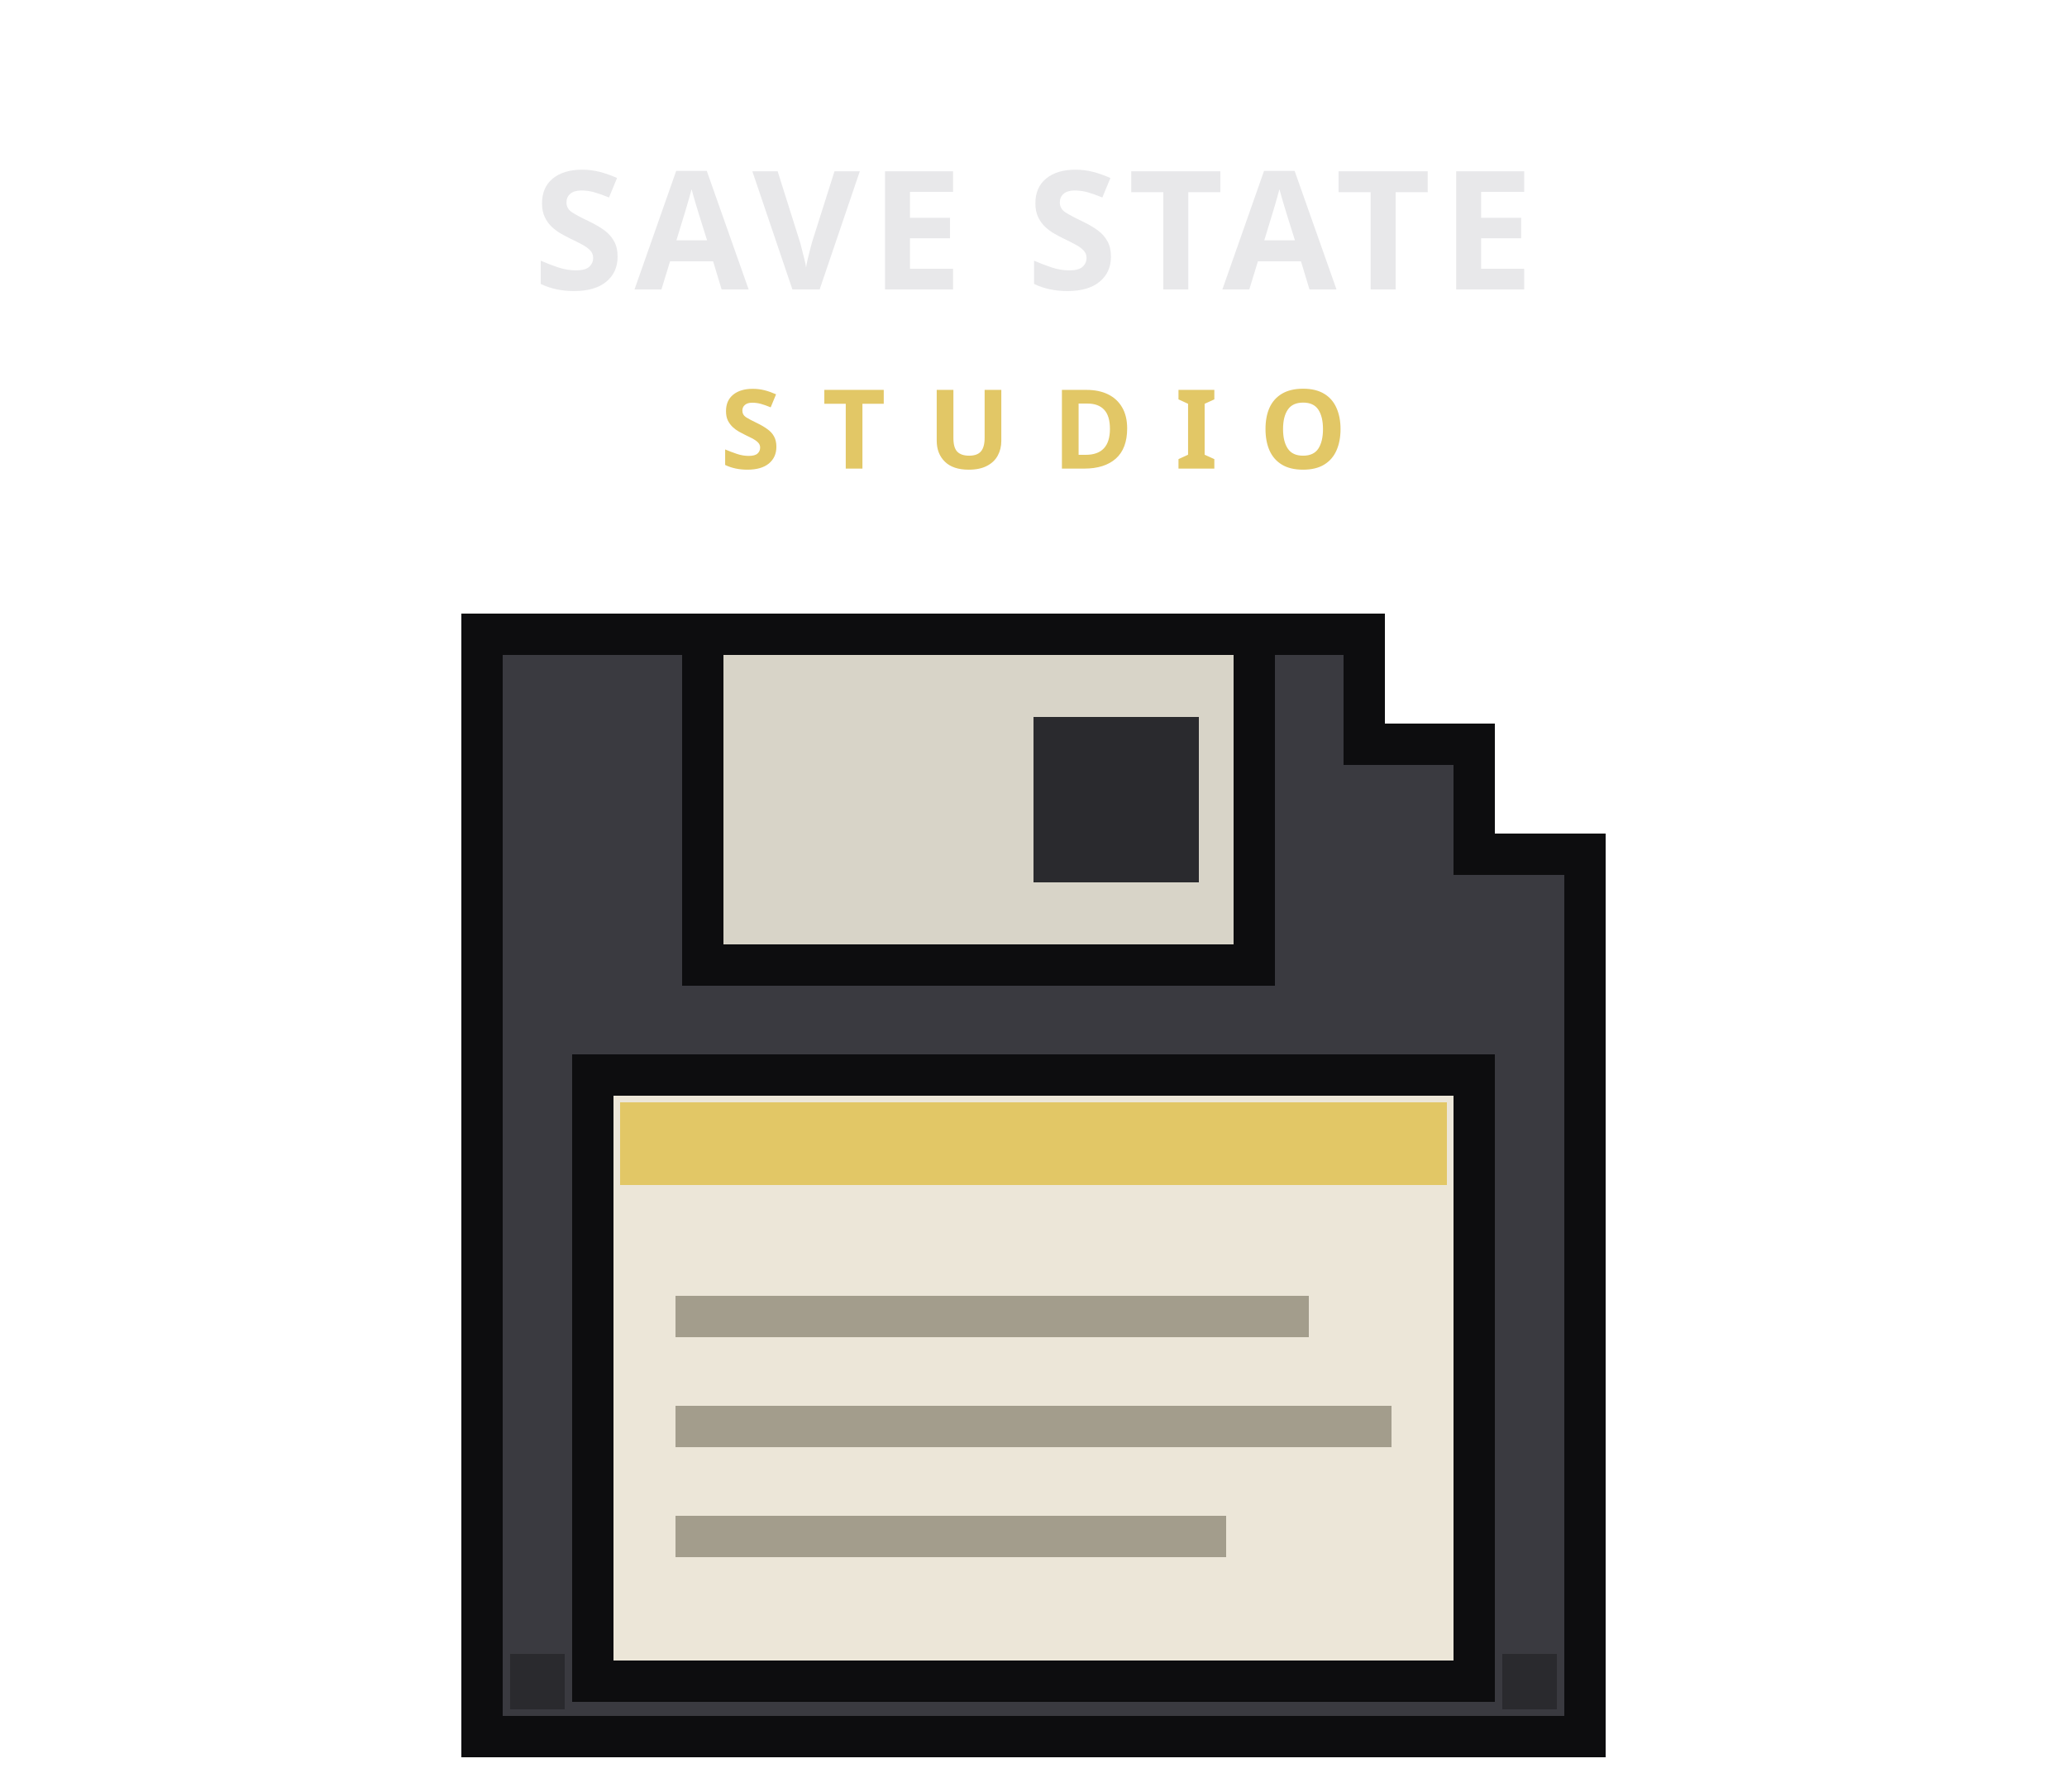
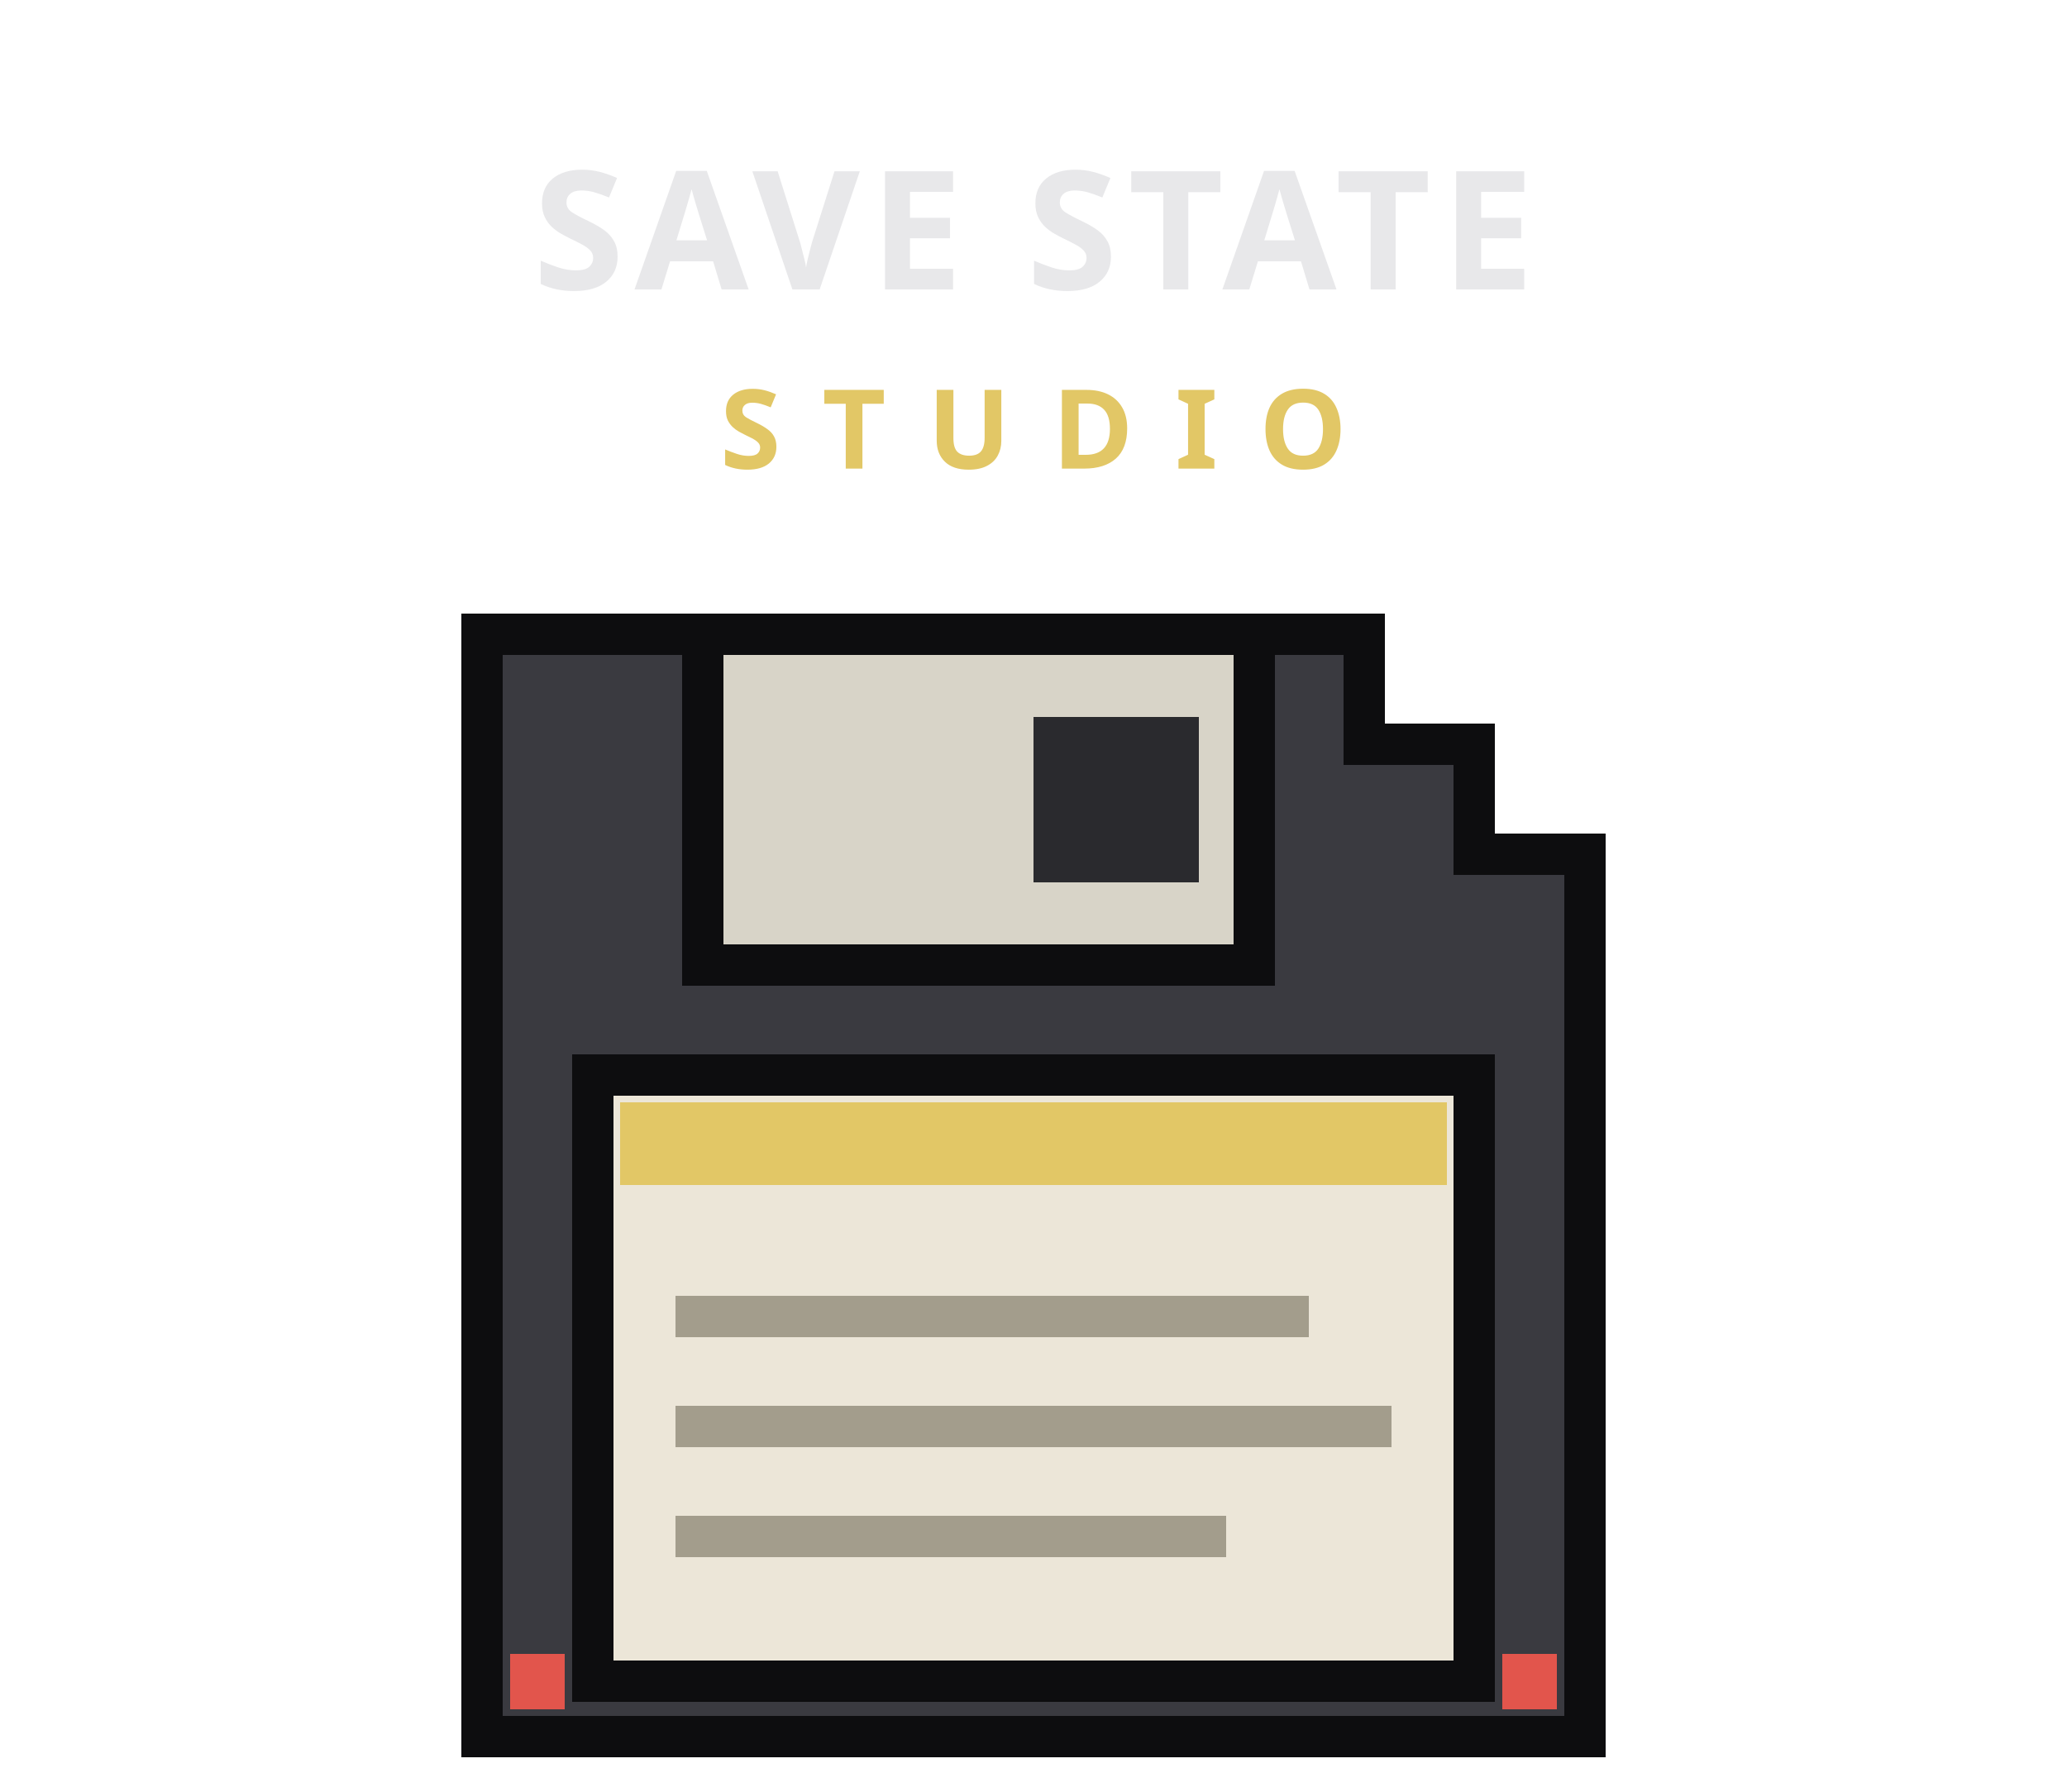
<svg xmlns="http://www.w3.org/2000/svg" viewBox="0 0 300 260">
  <text x="150" y="42" font-family="'Manrope', sans-serif" font-size="24" font-weight="800" fill="#e8e8ea" text-anchor="middle" letter-spacing="1.5">SAVE STATE</text>
  <text x="150" y="68" font-family="'Manrope', sans-serif" font-size="16" font-weight="700" fill="#E2C766" text-anchor="middle" letter-spacing="6">STUDIO</text>
  <g transform="translate(70, 92) scale(2)" stroke="#0d0d0f" stroke-linejoin="miter" shape-rendering="crispEdges">
    <path d="M 0,0 L 64,0 L 64,8 L 72,8 L 72,16 L 80,16 L 80,80 L 0,80 Z" fill="#3a3a40" stroke-width="3" />
    <rect x="16" y="0" width="40" height="24" fill="#d8d4c8" stroke-width="3" />
    <rect x="40" y="6" width="12" height="12" fill="#2a2a2e" stroke-width="0" />
    <rect x="8" y="32" width="64" height="44" fill="#ece6d8" stroke-width="3" />
    <rect x="10" y="34" width="60" height="6" fill="#E2C766" stroke="none" />
    <rect x="14" y="48" width="46" height="3" fill="#a39d8c" stroke="none" />
    <rect x="14" y="56" width="52" height="3" fill="#a39d8c" stroke="none" />
    <rect x="14" y="64" width="40" height="3" fill="#a39d8c" stroke="none" />
-     <rect x="2" y="74" width="4" height="4" fill="#2a2a2e" stroke="none" />
-     <rect x="74" y="74" width="4" height="4" fill="#2a2a2e" stroke="none" />
+     <rect x="2" y="74" width="4" height="4" fill="#E2554C" stroke="none" />
+     <rect x="74" y="74" width="4" height="4" fill="#E2554C" stroke="none" />
  </g>
</svg>
